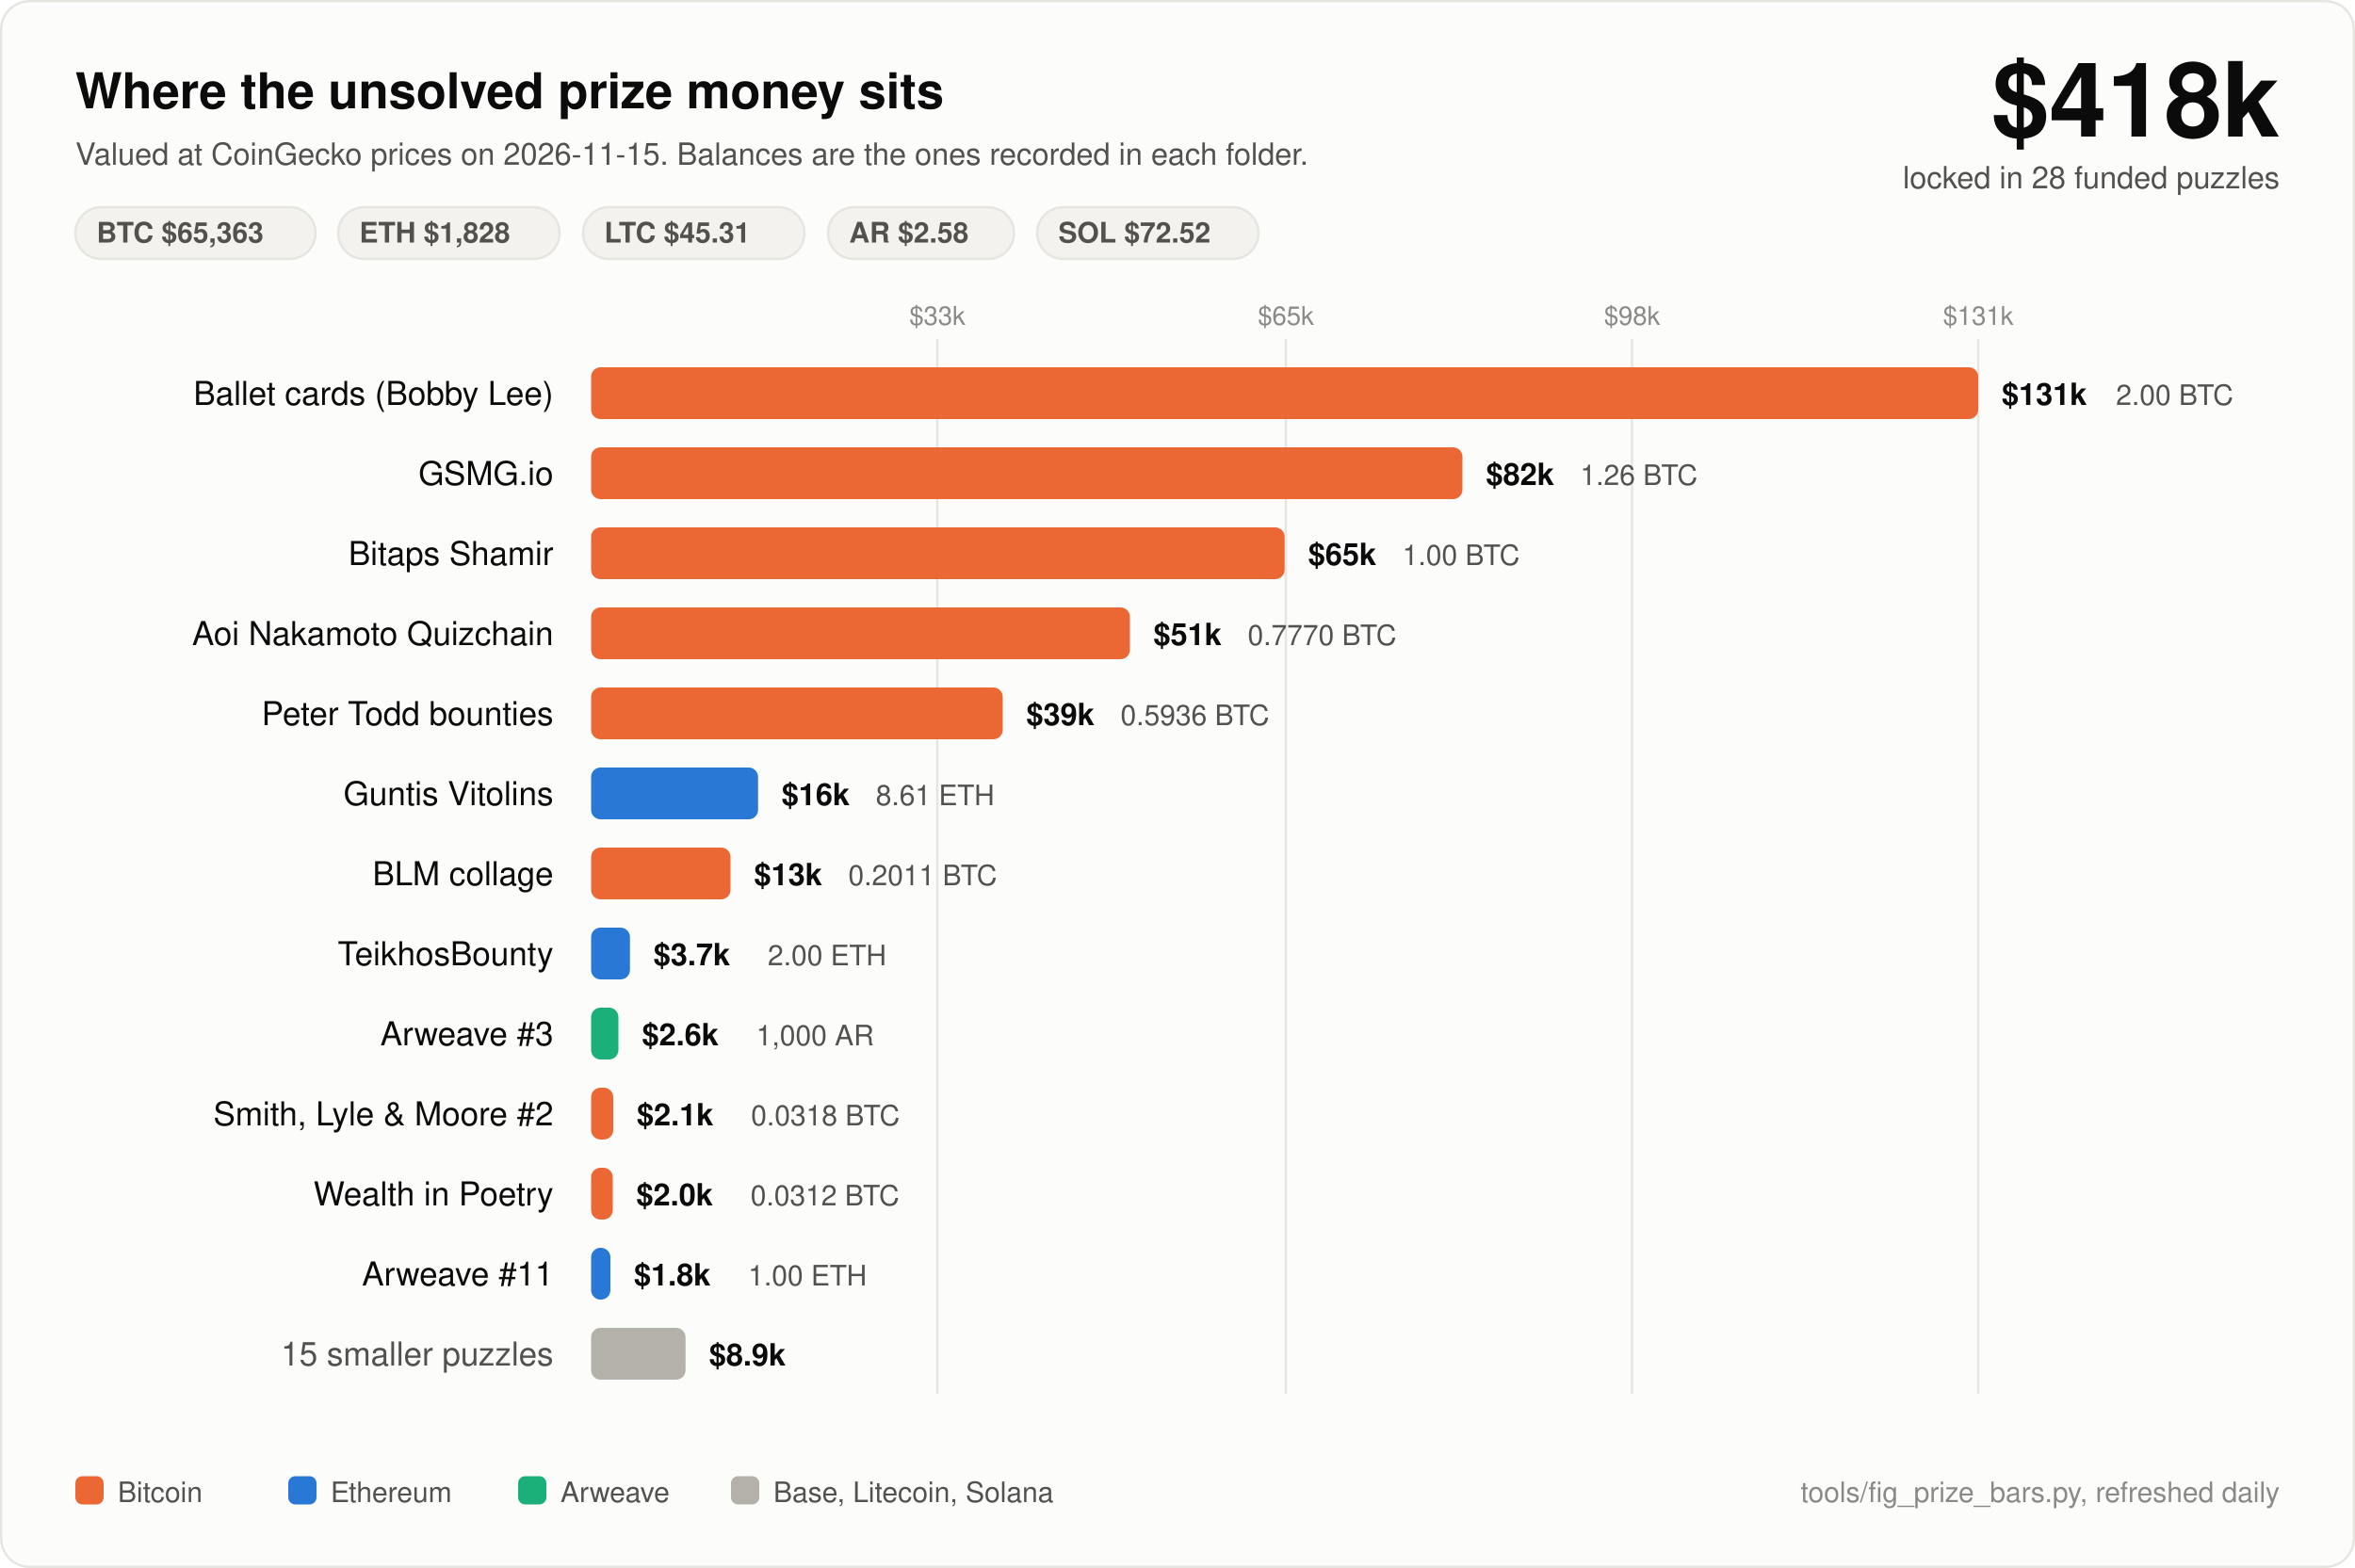
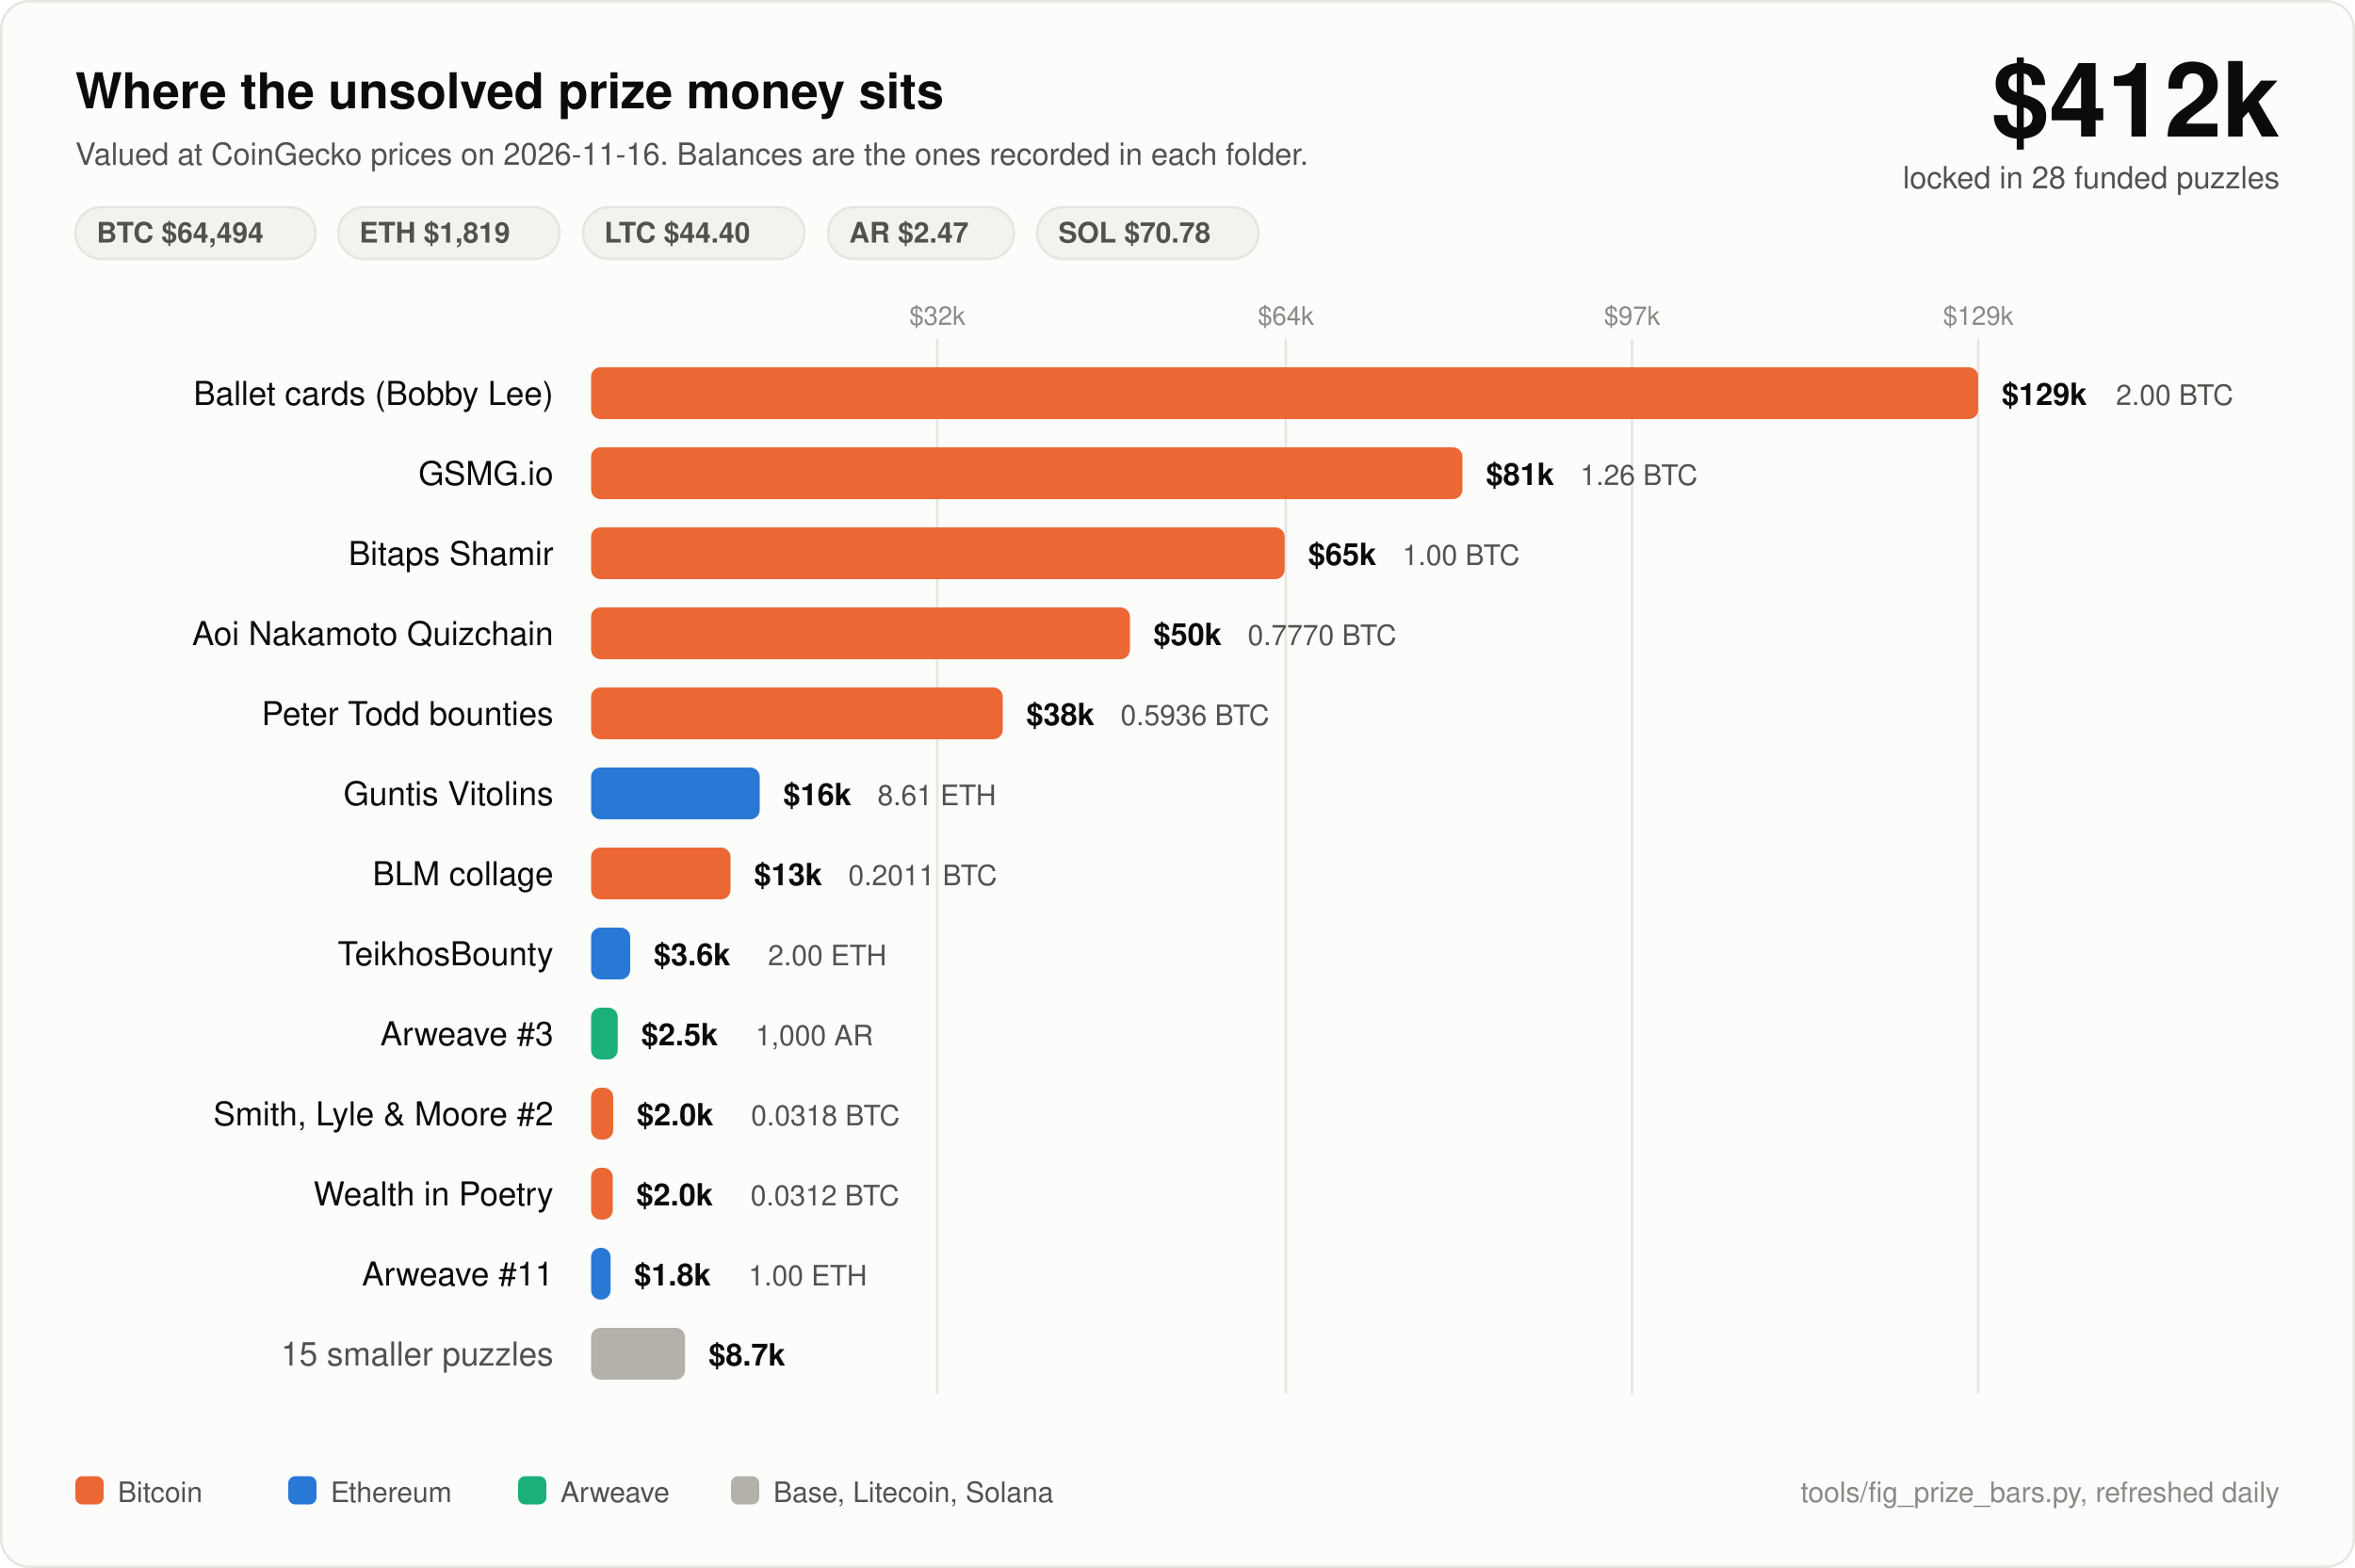
<svg xmlns="http://www.w3.org/2000/svg" width="1000" height="666" viewBox="0 0 1000 666" font-family="ui-sans-serif, -apple-system, Segoe UI, Helvetica, Arial, sans-serif">
  <rect x="0.5" y="0.5" width="999" height="665" rx="12" fill="#fcfcfb" stroke="#e6e5e0" />
  <text x="32" y="46" fill="#0b0b0b" font-size="21" font-weight="700">Where the unsolved prize money sits</text>
-   <text x="32" y="70" fill="#52514e" font-size="13">Valued at CoinGecko prices on 2026-11-15. Balances are the ones recorded in each folder.</text>
-   <text x="968" y="58" fill="#0b0b0b" font-size="44" font-weight="700" text-anchor="end">$418k</text>
+   <text x="32" y="70" fill="#52514e" font-size="13">Valued at CoinGecko prices on 2026-11-16. Balances are the ones recorded in each folder.</text>
+   <text x="968" y="58" fill="#0b0b0b" font-size="44" font-weight="700" text-anchor="end">$412k</text>
  <text x="968" y="80" fill="#52514e" font-size="13" text-anchor="end">locked in 28 funded puzzles</text>
  <rect x="32" y="88" width="102" height="22" rx="11" fill="#f3f2ee" stroke="#e6e5e0" />
-   <text x="41" y="103" fill="#52514e" font-size="12" font-weight="600">BTC $65,363</text>
+   <text x="41" y="103" fill="#52514e" font-size="12" font-weight="600">BTC $64,494</text>
  <rect x="143.6" y="88" width="94" height="22" rx="11" fill="#f3f2ee" stroke="#e6e5e0" />
-   <text x="152.6" y="103" fill="#52514e" font-size="12" font-weight="600">ETH $1,828</text>
+   <text x="152.6" y="103" fill="#52514e" font-size="12" font-weight="600">ETH $1,819</text>
  <rect x="247.6" y="88" width="94" height="22" rx="11" fill="#f3f2ee" stroke="#e6e5e0" />
-   <text x="256.6" y="103" fill="#52514e" font-size="12" font-weight="600">LTC $45.31</text>
+   <text x="256.6" y="103" fill="#52514e" font-size="12" font-weight="600">LTC $44.40</text>
  <rect x="351.6" y="88" width="79" height="22" rx="11" fill="#f3f2ee" stroke="#e6e5e0" />
-   <text x="360.6" y="103" fill="#52514e" font-size="12" font-weight="600">AR $2.58</text>
+   <text x="360.6" y="103" fill="#52514e" font-size="12" font-weight="600">AR $2.47</text>
  <rect x="440.4" y="88" width="94" height="22" rx="11" fill="#f3f2ee" stroke="#e6e5e0" />
-   <text x="449.4" y="103" fill="#52514e" font-size="12" font-weight="600">SOL $72.52</text>
+   <text x="449.4" y="103" fill="#52514e" font-size="12" font-weight="600">SOL $70.78</text>
  <line x1="398" y1="144" x2="398" y2="592" stroke="#e6e5e0" stroke-width="1" />
-   <text x="398" y="138" fill="#8a8985" font-size="11" text-anchor="middle">$33k</text>
+   <text x="398" y="138" fill="#8a8985" font-size="11" text-anchor="middle">$32k</text>
  <line x1="546" y1="144" x2="546" y2="592" stroke="#e6e5e0" stroke-width="1" />
-   <text x="546" y="138" fill="#8a8985" font-size="11" text-anchor="middle">$65k</text>
+   <text x="546" y="138" fill="#8a8985" font-size="11" text-anchor="middle">$64k</text>
  <line x1="693" y1="144" x2="693" y2="592" stroke="#e6e5e0" stroke-width="1" />
-   <text x="693" y="138" fill="#8a8985" font-size="11" text-anchor="middle">$98k</text>
+   <text x="693" y="138" fill="#8a8985" font-size="11" text-anchor="middle">$97k</text>
  <line x1="840" y1="144" x2="840" y2="592" stroke="#e6e5e0" stroke-width="1" />
-   <text x="840" y="138" fill="#8a8985" font-size="11" text-anchor="middle">$131k</text>
+   <text x="840" y="138" fill="#8a8985" font-size="11" text-anchor="middle">$129k</text>
  <text x="235" y="172" fill="#0b0b0b" font-size="14" text-anchor="end">Ballet cards (Bobby Lee)</text>
  <rect x="251" y="156" width="589.0" height="22" rx="4" fill="#eb6834" />
-   <text x="850.0" y="172" fill="#0b0b0b" font-size="13" font-weight="600">$131k</text>
+   <text x="850.0" y="172" fill="#0b0b0b" font-size="13" font-weight="600">$129k</text>
  <text x="898.5" y="172" fill="#52514e" font-size="12">2.00 BTC</text>
  <text x="235" y="206" fill="#0b0b0b" font-size="14" text-anchor="end">GSMG.io</text>
  <rect x="251" y="190" width="370.0" height="22" rx="4" fill="#eb6834" />
-   <text x="631.0" y="206" fill="#0b0b0b" font-size="13" font-weight="600">$82k</text>
+   <text x="631.0" y="206" fill="#0b0b0b" font-size="13" font-weight="600">$81k</text>
  <text x="671.0" y="206" fill="#52514e" font-size="12">1.26 BTC</text>
  <text x="235" y="240" fill="#0b0b0b" font-size="14" text-anchor="end">Bitaps Shamir</text>
  <rect x="251" y="224" width="294.5" height="22" rx="4" fill="#eb6834" />
  <text x="555.5" y="240" fill="#0b0b0b" font-size="13" font-weight="600">$65k</text>
  <text x="595.5" y="240" fill="#52514e" font-size="12">1.00 BTC</text>
  <text x="235" y="274" fill="#0b0b0b" font-size="14" text-anchor="end">Aoi Nakamoto Quizchain</text>
  <rect x="251" y="258" width="228.8" height="22" rx="4" fill="#eb6834" />
-   <text x="489.8" y="274" fill="#0b0b0b" font-size="13" font-weight="600">$51k</text>
+   <text x="489.8" y="274" fill="#0b0b0b" font-size="13" font-weight="600">$50k</text>
  <text x="529.8" y="274" fill="#52514e" font-size="12">0.7770 BTC</text>
  <text x="235" y="308" fill="#0b0b0b" font-size="14" text-anchor="end">Peter Todd bounties</text>
  <rect x="251" y="292" width="174.8" height="22" rx="4" fill="#eb6834" />
-   <text x="435.8" y="308" fill="#0b0b0b" font-size="13" font-weight="600">$39k</text>
+   <text x="435.8" y="308" fill="#0b0b0b" font-size="13" font-weight="600">$38k</text>
  <text x="475.8" y="308" fill="#52514e" font-size="12">0.5936 BTC</text>
  <text x="235" y="342" fill="#0b0b0b" font-size="14" text-anchor="end">Guntis Vitolins</text>
-   <rect x="251" y="326" width="70.9" height="22" rx="4" fill="#2a78d6" />
-   <text x="331.9" y="342" fill="#0b0b0b" font-size="13" font-weight="600">$16k</text>
-   <text x="371.9" y="342" fill="#52514e" font-size="12">8.61 ETH</text>
+   <rect x="251" y="326" width="71.6" height="22" rx="4" fill="#2a78d6" />
+   <text x="332.6" y="342" fill="#0b0b0b" font-size="13" font-weight="600">$16k</text>
+   <text x="372.6" y="342" fill="#52514e" font-size="12">8.61 ETH</text>
  <text x="235" y="376" fill="#0b0b0b" font-size="14" text-anchor="end">BLM collage</text>
  <rect x="251" y="360" width="59.2" height="22" rx="4" fill="#eb6834" />
  <text x="320.2" y="376" fill="#0b0b0b" font-size="13" font-weight="600">$13k</text>
  <text x="360.2" y="376" fill="#52514e" font-size="12">0.2011 BTC</text>
  <text x="235" y="410" fill="#0b0b0b" font-size="14" text-anchor="end">TeikhosBounty</text>
-   <rect x="251" y="394" width="16.5" height="22" rx="4" fill="#2a78d6" />
-   <text x="277.5" y="410" fill="#0b0b0b" font-size="13" font-weight="600">$3.7k</text>
-   <text x="326.0" y="410" fill="#52514e" font-size="12">2.00 ETH</text>
+   <rect x="251" y="394" width="16.6" height="22" rx="4" fill="#2a78d6" />
+   <text x="277.6" y="410" fill="#0b0b0b" font-size="13" font-weight="600">$3.6k</text>
+   <text x="326.1" y="410" fill="#52514e" font-size="12">2.00 ETH</text>
  <text x="235" y="444" fill="#0b0b0b" font-size="14" text-anchor="end">Arweave #3</text>
-   <rect x="251" y="428" width="11.6" height="22" rx="4" fill="#1baf7a" />
-   <text x="272.6" y="444" fill="#0b0b0b" font-size="13" font-weight="600">$2.6k</text>
-   <text x="321.1" y="444" fill="#52514e" font-size="12">1,000 AR</text>
+   <rect x="251" y="428" width="11.3" height="22" rx="4" fill="#1baf7a" />
+   <text x="272.3" y="444" fill="#0b0b0b" font-size="13" font-weight="600">$2.5k</text>
+   <text x="320.8" y="444" fill="#52514e" font-size="12">1,000 AR</text>
  <text x="235" y="478" fill="#0b0b0b" font-size="14" text-anchor="end">Smith, Lyle &amp; Moore #2</text>
  <rect x="251" y="462" width="9.4" height="22" rx="4" fill="#eb6834" />
-   <text x="270.4" y="478" fill="#0b0b0b" font-size="13" font-weight="600">$2.1k</text>
+   <text x="270.4" y="478" fill="#0b0b0b" font-size="13" font-weight="600">$2.0k</text>
  <text x="318.9" y="478" fill="#52514e" font-size="12">0.0318 BTC</text>
  <text x="235" y="512" fill="#0b0b0b" font-size="14" text-anchor="end">Wealth in Poetry</text>
  <rect x="251" y="496" width="9.2" height="22" rx="4" fill="#eb6834" />
  <text x="270.2" y="512" fill="#0b0b0b" font-size="13" font-weight="600">$2.0k</text>
  <text x="318.7" y="512" fill="#52514e" font-size="12">0.0312 BTC</text>
  <text x="235" y="546" fill="#0b0b0b" font-size="14" text-anchor="end">Arweave #11</text>
-   <rect x="251" y="530" width="8.2" height="22" rx="4" fill="#2a78d6" />
-   <text x="269.2" y="546" fill="#0b0b0b" font-size="13" font-weight="600">$1.8k</text>
-   <text x="317.7" y="546" fill="#52514e" font-size="12">1.00 ETH</text>
+   <rect x="251" y="530" width="8.3" height="22" rx="4" fill="#2a78d6" />
+   <text x="269.3" y="546" fill="#0b0b0b" font-size="13" font-weight="600">$1.8k</text>
+   <text x="317.8" y="546" fill="#52514e" font-size="12">1.00 ETH</text>
  <text x="235" y="580" fill="#52514e" font-size="14" text-anchor="end">15 smaller puzzles</text>
-   <rect x="251" y="564" width="40.1" height="22" rx="4" fill="#b3b1aa" />
-   <text x="301.1" y="580" fill="#0b0b0b" font-size="13" font-weight="600">$8.9k</text>
+   <rect x="251" y="564" width="39.9" height="22" rx="4" fill="#b3b1aa" />
+   <text x="300.9" y="580" fill="#0b0b0b" font-size="13" font-weight="600">$8.7k</text>
  <rect x="32" y="627" width="12" height="12" rx="3" fill="#eb6834" />
  <text x="50" y="638" fill="#52514e" font-size="12">Bitcoin</text>
  <rect x="122.4" y="627" width="12" height="12" rx="3" fill="#2a78d6" />
  <text x="140.4" y="638" fill="#52514e" font-size="12">Ethereum</text>
  <rect x="220.0" y="627" width="12" height="12" rx="3" fill="#1baf7a" />
  <text x="238.0" y="638" fill="#52514e" font-size="12">Arweave</text>
  <rect x="310.4" y="627" width="12" height="12" rx="3" fill="#b3b1aa" />
  <text x="328.4" y="638" fill="#52514e" font-size="12">Base, Litecoin, Solana</text>
  <text x="968" y="638" fill="#8a8985" font-size="12" text-anchor="end">tools/fig_prize_bars.py, refreshed daily</text>
</svg>
